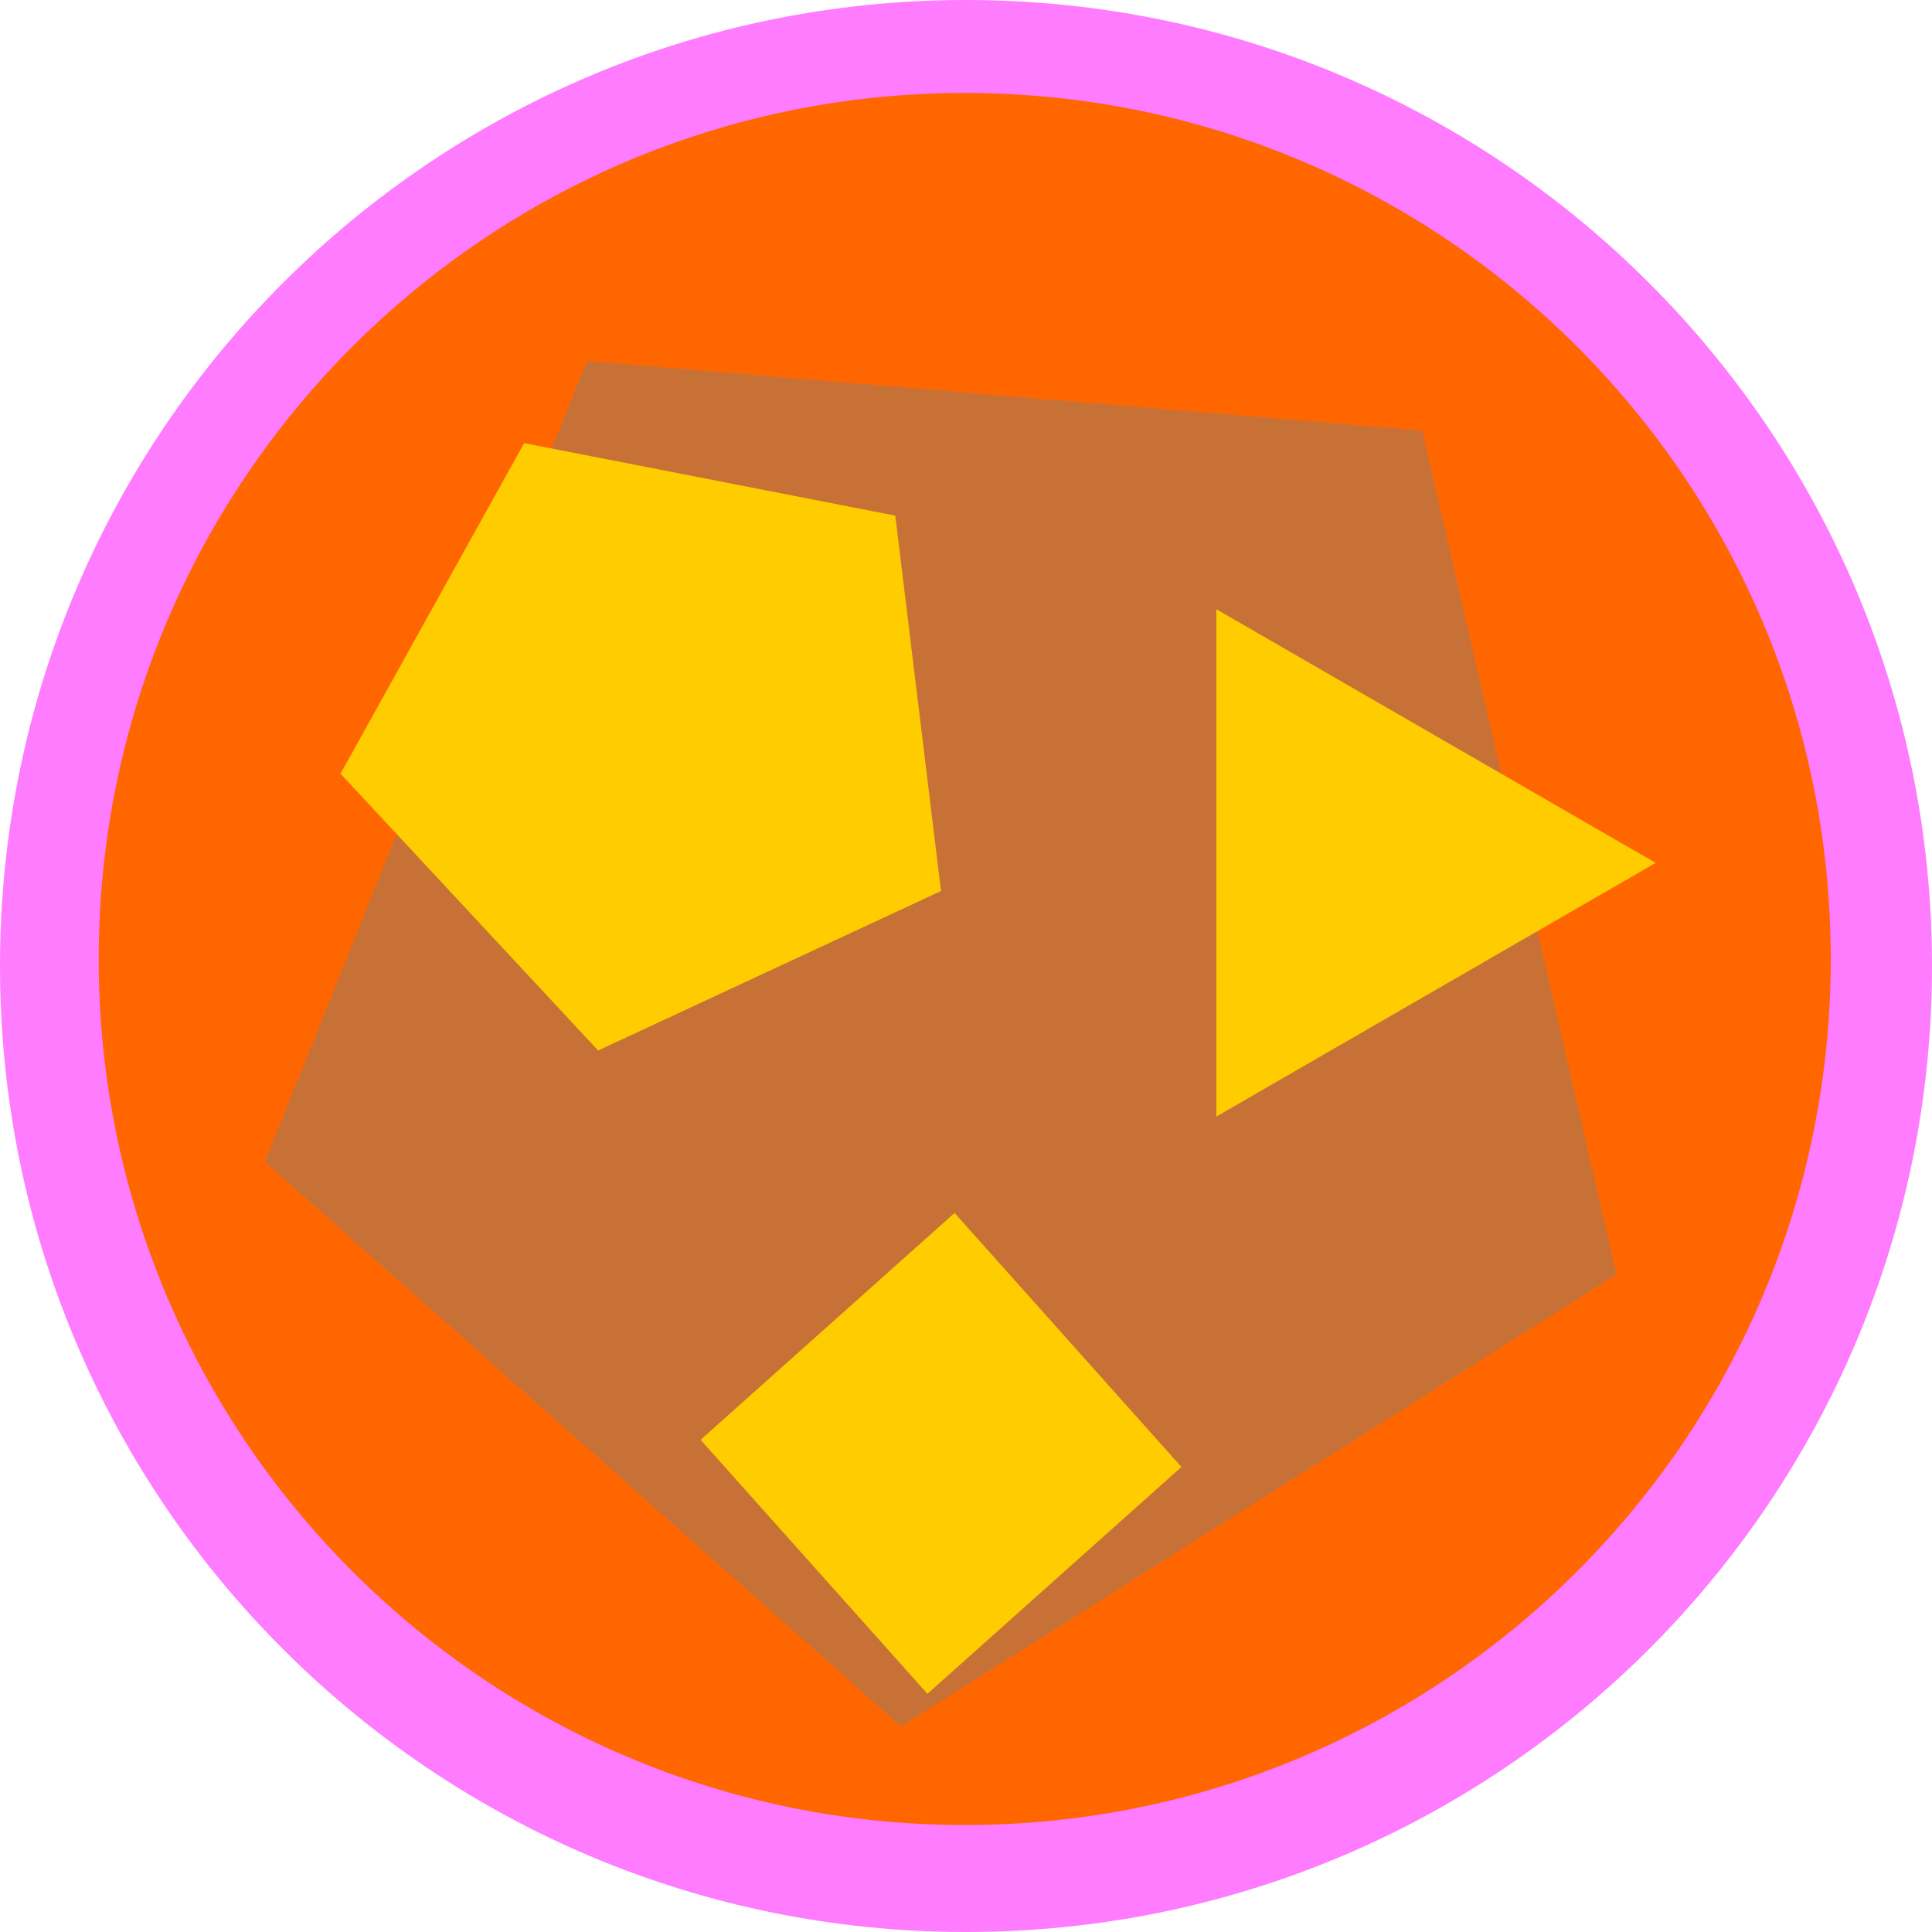
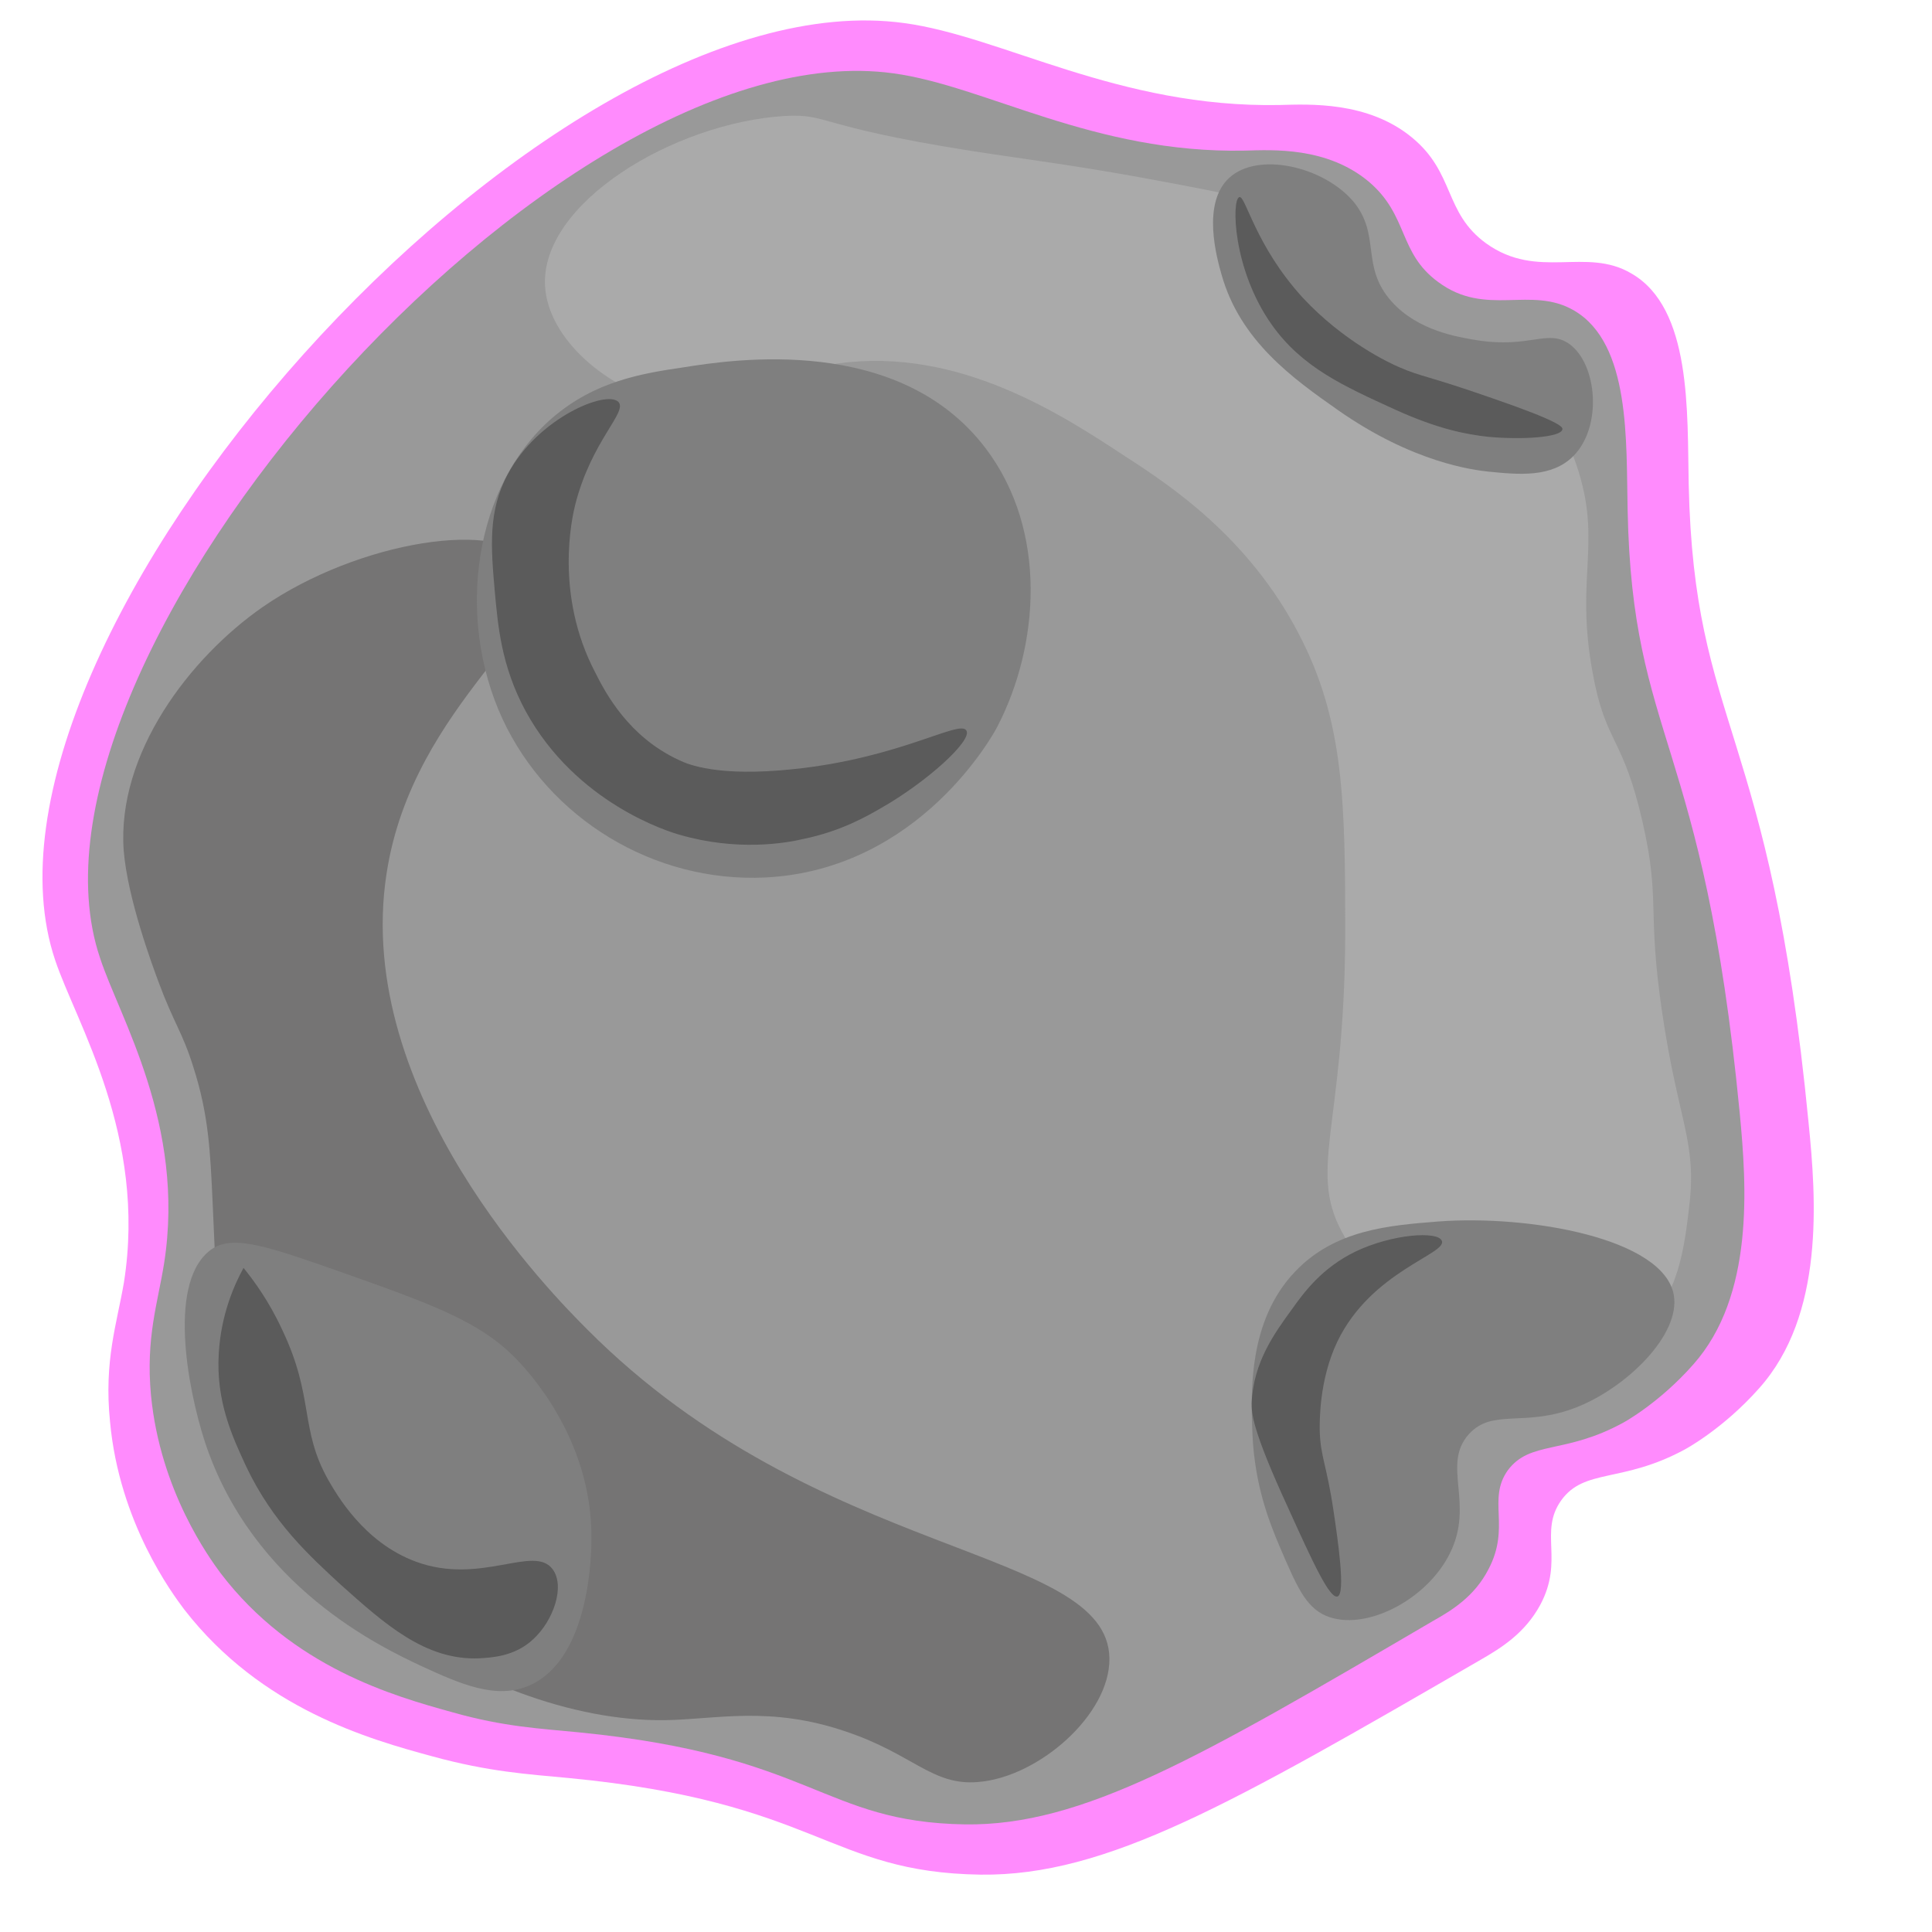
- <svg xmlns="http://www.w3.org/2000/svg" version="1.1" id="svg2" viewBox="0 0 312.325 312.325" height="88.145mm" width="88.145mm">
-   <defs id="defs4" />
-   <g transform="translate(-155.4696,-191.6184)" id="layer1">
-     <circle style="fill:#ff7bff;fill-opacity:1" r="156.162" cy="347.781" cx="311.632" id="path3336-7" />
-     <circle style="fill:#ff6600" r="140" cy="346.648" cx="311.429" id="path3336" />
-     <path transform="matrix(1.37503,0,0,1.42336,-74.35916,-199.2862)" d="m 334.36,323.537 22.833,95.852 -84.105,51.335 -74.813,-64.125 37.868,-90.967 z" id="path4219" style="fill:#c87137;fill-opacity:1" />
-     <rect transform="matrix(0.7458092,-0.6661596,0.6661596,0.7458092,0,0)" y="495.52" x="-82.288" height="55.053" width="55.053" id="rect3338-3-6" style="fill:#ffcc00" />
-     <path d="m 352.103,372.118 0,-41.005 -1e-5,-41.005 35.511,20.502 35.511,20.502 -35.511,20.502 z" id="path3392" style="fill:#ffcc00" />
-     <path d="m 307.591,335.659 -55.428,25.782 -41.648,-44.748 29.688,-53.438 59.996,11.721 z" id="path4213" style="fill:#ffcc00;fill-opacity:1" />
+ <svg xmlns="http://www.w3.org/2000/svg" version="1.1" id="Layer_1" x="0px" y="0px" viewBox="0 0 249.9 249.9" style="enable-background:new 0 0 249.9 249.9;" xml:space="preserve">
+   <style type="text/css">
+ 	.st0{display:none;fill:#FF8BFD;}
+ 	.st1{fill:#FF8BFD;}
+ 	.st2{fill:#999999;}
+ 	.st3{display:none;fill:#A3A3A3;}
+ 	.st4{fill:#757474;}
+ 	.st5{fill:#AAAAAA;}
+ 	.st6{fill:#7F7F7F;}
+ 	.st7{fill:#5B5B5B;}
+ </style>
+   <g id="svg2">
+     <g id="layer1" transform="translate(-155.4696,-191.6184)">
+       <path id="edr" class="st0" d="M188,259.6c9.2-9.3,23.2-21.3,42.5-31.5c22.5-12,41.8-16,52-18c10.9-2.2,30.5-5.1,54.5-3    c24.8,2.2,32.9,8,35.5,10c9.4,7.3,13.2,16.6,17,26.5c2.1,5.4,7.5,20.6,7.5,54.5c0,23.9,0,35.9-4.5,51.5c-2.8,9.8-9.6,32.2-30,52.5    c-4.7,4.7-19.7,18.7-44,27c-26.7,9.1-49.1,5.9-58.5,4.5c-10.9-1.7-33.3-5.4-55.5-22.5c-5.6-4.3-22.8-18.4-34-43.5    c-12.2-27.3-10.1-51.4-9.5-57c1.6-14.8,6-26.4,9.5-34" />
+       <path id="path3336_1_" class="st1" d="M272.4,194.6c12.7,1.7,27.7,11,48.6,10.6c3.8-0.1,11.4-0.5,17.1,4.2    c5.6,4.6,4.1,9.7,9.6,13.7c6.7,4.8,12.9,0.4,18.8,3.9c7.8,4.5,7.2,17.9,7.4,27.3c0.7,31.7,10.5,30.9,15.5,82.5    c1,9.9,2.1,24.9-6.4,34.4c-4.7,5.3-9.6,7.9-9.6,7.9c-8.1,4.4-13,2.4-16,6.6c-2.9,4.1,0.4,7.7-2.7,13.5c-2,3.7-5.1,5.6-7.7,7.1    c-32.3,18.7-48.4,28-64.7,27.8c-19.8-0.3-20.9-9.4-53.3-12.5c-5.3-0.5-10.3-0.8-17.6-2.8c-8.1-2.2-22.1-6.1-32.1-19    c-1.5-2-8.4-11.2-9.6-24.3c-0.8-7.9,0.9-12.7,1.8-18c3-19-6.2-33.6-8.9-41.7C148.8,274.8,225.5,188.2,272.4,194.6z" />
+       <path id="path3336" class="st2" d="M271,201.1c11.9,1.6,25.9,10.4,45.5,10c3.6-0.1,10.6-0.5,16,4c5.2,4.4,3.8,9.2,9,13    c6.2,4.6,12,0.4,17.6,3.7c7.3,4.3,6.7,16.9,6.9,25.8c0.6,30,9.8,29.2,14.5,78c0.9,9.4,1.9,23.6-6,32.5c-4.4,5-9,7.5-9,7.5    c-7.6,4.2-12.1,2.3-15,6.2c-2.7,3.8,0.4,7.3-2.5,12.8c-1.8,3.5-4.7,5.3-7.2,6.7c-30.2,17.7-45.3,26.5-60.5,26.3    c-18.5-0.3-19.5-8.9-49.9-11.9c-5-0.5-9.7-0.7-16.4-2.6c-7.6-2.1-20.7-5.8-30-18c-1.4-1.9-7.8-10.6-9-23c-0.7-7.5,0.9-12,1.7-17.1    c2.8-17.9-5.8-31.8-8.3-39.5C155.4,276.9,227.2,195.1,271,201.1z" />
+     </g>
+     <path class="st3" d="M145,137.5" />
  </g>
+   <g id="Layer_2_1_">
+ </g>
+   <path class="st4" d="M34,78.5c-9.5,6.6-18.9,19-18,31.5c0.5,6.3,3.8,15.1,4.5,17c2,5.4,3.1,6.5,4.5,11c2,6.2,2.2,11,2.5,17.5  c1.1,23.7,0.7,22.7,1,24.5c3.3,21.2,33.3,42.8,57.5,42.5c6.7-0.1,13.6-1.9,23.5,1.5c8.6,2.9,11.1,7,17,6.5c7.8-0.6,17.1-8.7,17-16  C143.3,200,105.9,202,76,172c-4.4-4.4-30.4-30.5-26-59c3.4-22.3,23.4-33,19-40C65.1,66.9,46.3,70,34,78.5z" />
+   <path class="st5" d="M70.5,37c-0.6-10.7,16.6-21.1,31-22c5.8-0.3,3.8,1.3,24,4.5c7.7,1.2,13.9,1.9,25,4c8,1.5,12.1,2.3,14,3.5  c9.2,5.9,7,15.5,15,19c6.1,2.7,9.9-1.9,16,1.5c4.6,2.5,6.4,7.3,8,11.5c4.1,10.9,0.1,15,2.5,28c1.7,9.4,3.9,8,6.5,19.5  c2.3,10.2,0.5,10.9,2.5,24.5c2.1,14.2,4.5,16.6,3.5,25c-0.6,5.2-1.4,11.8-6,15.5c-9.1,7.4-30.8,1.5-38.5-11.4  c-5.1-8.6-0.1-13.7,0-39.1c0-17.2-0.1-27.7-6-39c-6.5-12.5-16.6-19.2-22.5-23c-8.2-5.4-21.5-14.1-37-12c-10.7,1.5-14,6.9-22.5,5  C78.6,50.3,70.9,43.9,70.5,37z" />
+   <path class="st6" d="M159,23c-3.6,3.3-1.6,10.4-1,12.5c2.4,8.6,9.3,13.5,15,17.5c9.8,6.9,17.7,7.8,19.5,8c4,0.4,8.2,0.8,11-2  c3.8-3.8,3.1-11.9-0.5-14.5c-2.8-2-5.1,0.6-12-0.5c-2.4-0.4-7.6-1.2-11-5c-4.1-4.6-1.3-8.6-5-13C171.1,21.5,162.7,19.6,159,23z" />
+   <path class="st6" d="M68.5,218c7.9-3.5,8-17.3,8-19c0.1-13.1-8.5-22-10-23.5c-4.6-4.6-10.6-6.8-22.5-11c-9.1-3.2-13.7-4.8-16.5-3  c-5.9,3.9-3.3,17.9-1,25c6.2,18.8,22.9,26.6,28,29C59.5,217.8,64.2,219.9,68.5,218z" />
+   <path class="st6" d="M216.5,167.5c-1.3-7.3-18.6-10.4-30.5-9.5c-6.2,0.5-13.3,1-18.5,6.5c-6.1,6.4-5.7,15.7-5.5,21  c0.3,6.7,2.2,11.4,3.5,14.5c2.2,5.1,3.3,7.8,6,9c5,2.1,13-2,16-8c3.3-6.5-1.1-11.5,2.5-15.5c3.1-3.4,7.2-0.8,14-3.5  C210.5,179.4,217.4,172.6,216.5,167.5z" />
+   <path class="st6" d="M88.5,47.5c6.3-1,27.8-4.3,39,10.5c8.1,10.7,6.9,25.6,1.5,36c-0.4,0.8-10,18.5-30,19.5  c-14.4,0.7-28-7.6-34-20.5c-6.1-13.2-3.7-30.2,6.5-39C77,49.3,83,48.3,88.5,47.5z" />
+   <path class="st7" d="M31.5,164c-1.2,2.2-2.9,6-3.2,11c-0.4,6.3,1.8,10.9,3.5,14.6c3.5,7.4,8.3,11.7,12.3,15.4  c5.6,5,10.9,9.8,17.9,9.5c1.5-0.1,4.6-0.2,7-2.5c2.6-2.4,4.1-6.8,2.5-9c-2.4-3.3-9.3,2.1-17.7-1c-6.8-2.5-10.3-8.8-11.3-10.5  c-3.8-6.7-1.8-10.7-6-19.5C34.8,168.3,32.8,165.6,31.5,164z" />
+   <path class="st7" d="M80,52c-1.5-1.6-10.4,2-14.3,9.3c-2.6,4.8-2.2,9.5-1.7,15.2c0.4,4.3,0.8,9.6,4,15.5c6.5,11.9,18.5,15.6,20,16  c7.3,2.1,13.5,1.1,16,0.5c4.8-1,8.1-2.9,10-4c5.8-3.3,11.8-8.7,11-10c-0.8-1.5-8.6,3.6-22.5,5c-9.6,1-13.5-0.6-14.7-1.2  c-6.5-3-9.5-8.7-10.8-11.3c-5.3-10.1-3-20.1-2.6-21.7C76.5,57,81.2,53.3,80,52z" />
+   <path class="st7" d="M160.3,25.5c-1,0.3-0.9,9.3,4.2,16.5c3.9,5.5,9.2,7.9,16,11c5.5,2.5,9.2,3.2,12,3.5c4.3,0.4,9.5,0.1,9.6-1  c0-0.3-0.4-1-9.1-4c-8.6-3-9-2.7-12-4c-1.2-0.5-7.2-3.3-12.5-9C162.3,31.7,161.1,25.2,160.3,25.5z" />
+   <path class="st7" d="M175.3,161.9c-4.3,2.1-6.6,5.2-8.3,7.6c-2.1,2.9-4.9,6.7-5.1,12c0,1.3,0,3.3,4.7,13.5  c3.3,7.3,5.4,11.8,6.4,11.5c1.1-0.3,0-7.6-0.5-11c-0.9-6.1-1.7-7-1.8-10.5c0-1.1-0.1-6.5,2.3-11.5c4.4-9.1,14.2-11.3,13.5-13  C186,159.2,180.1,159.6,175.3,161.9z" />
</svg>
